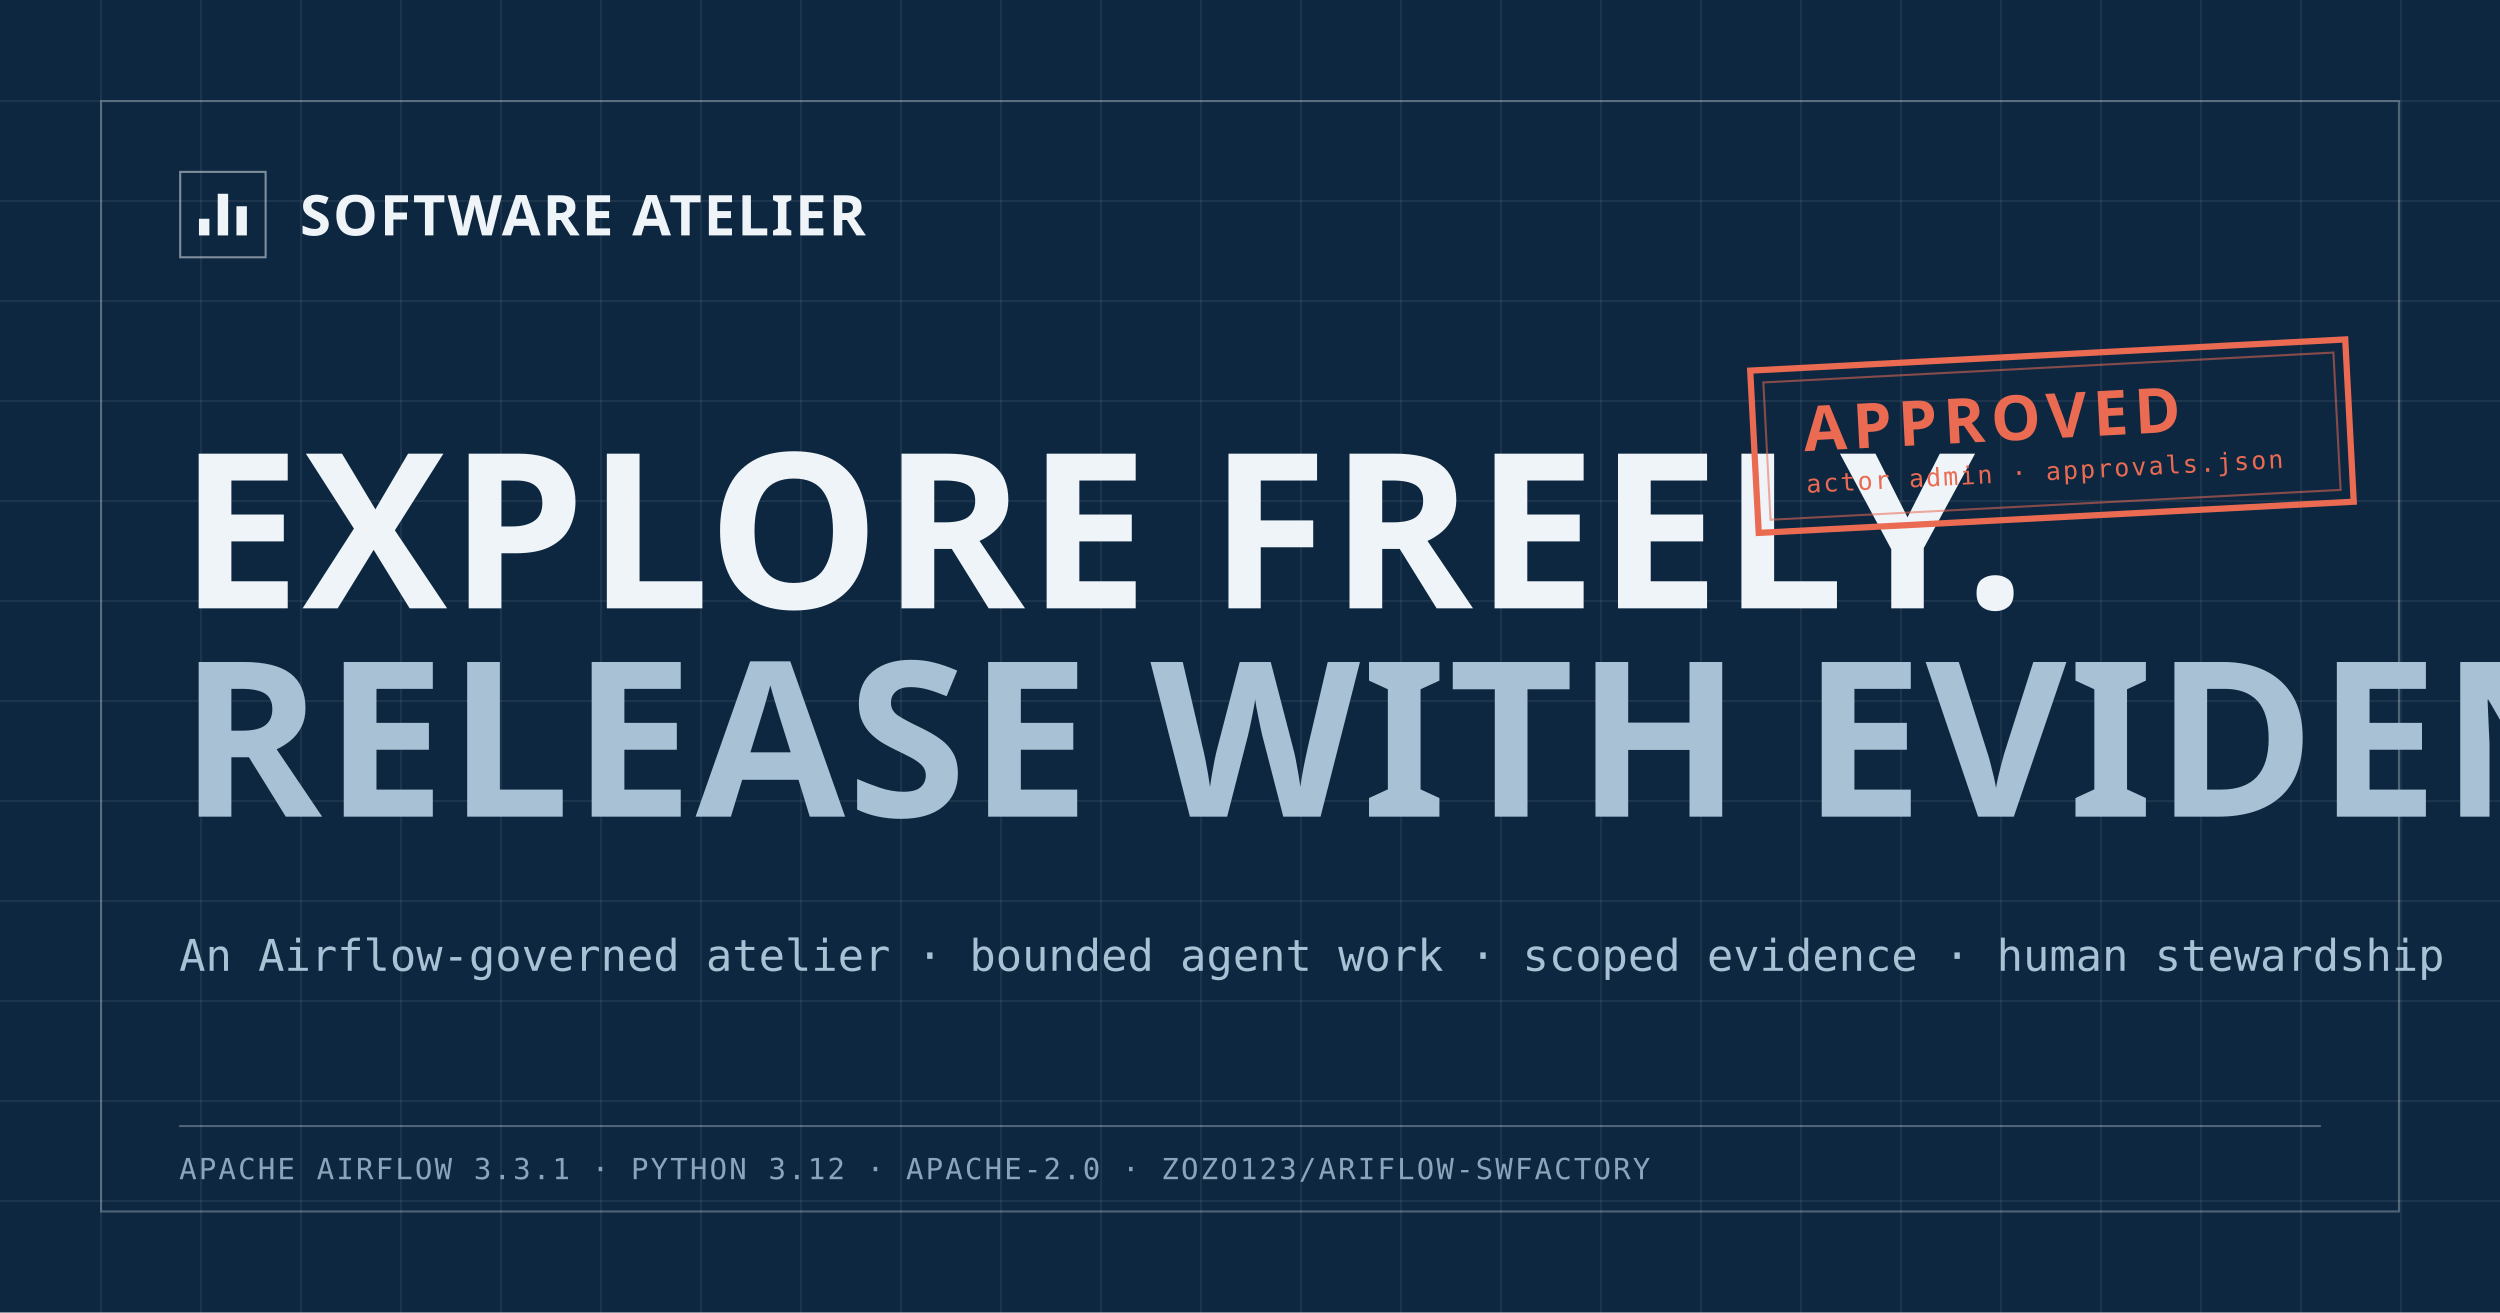
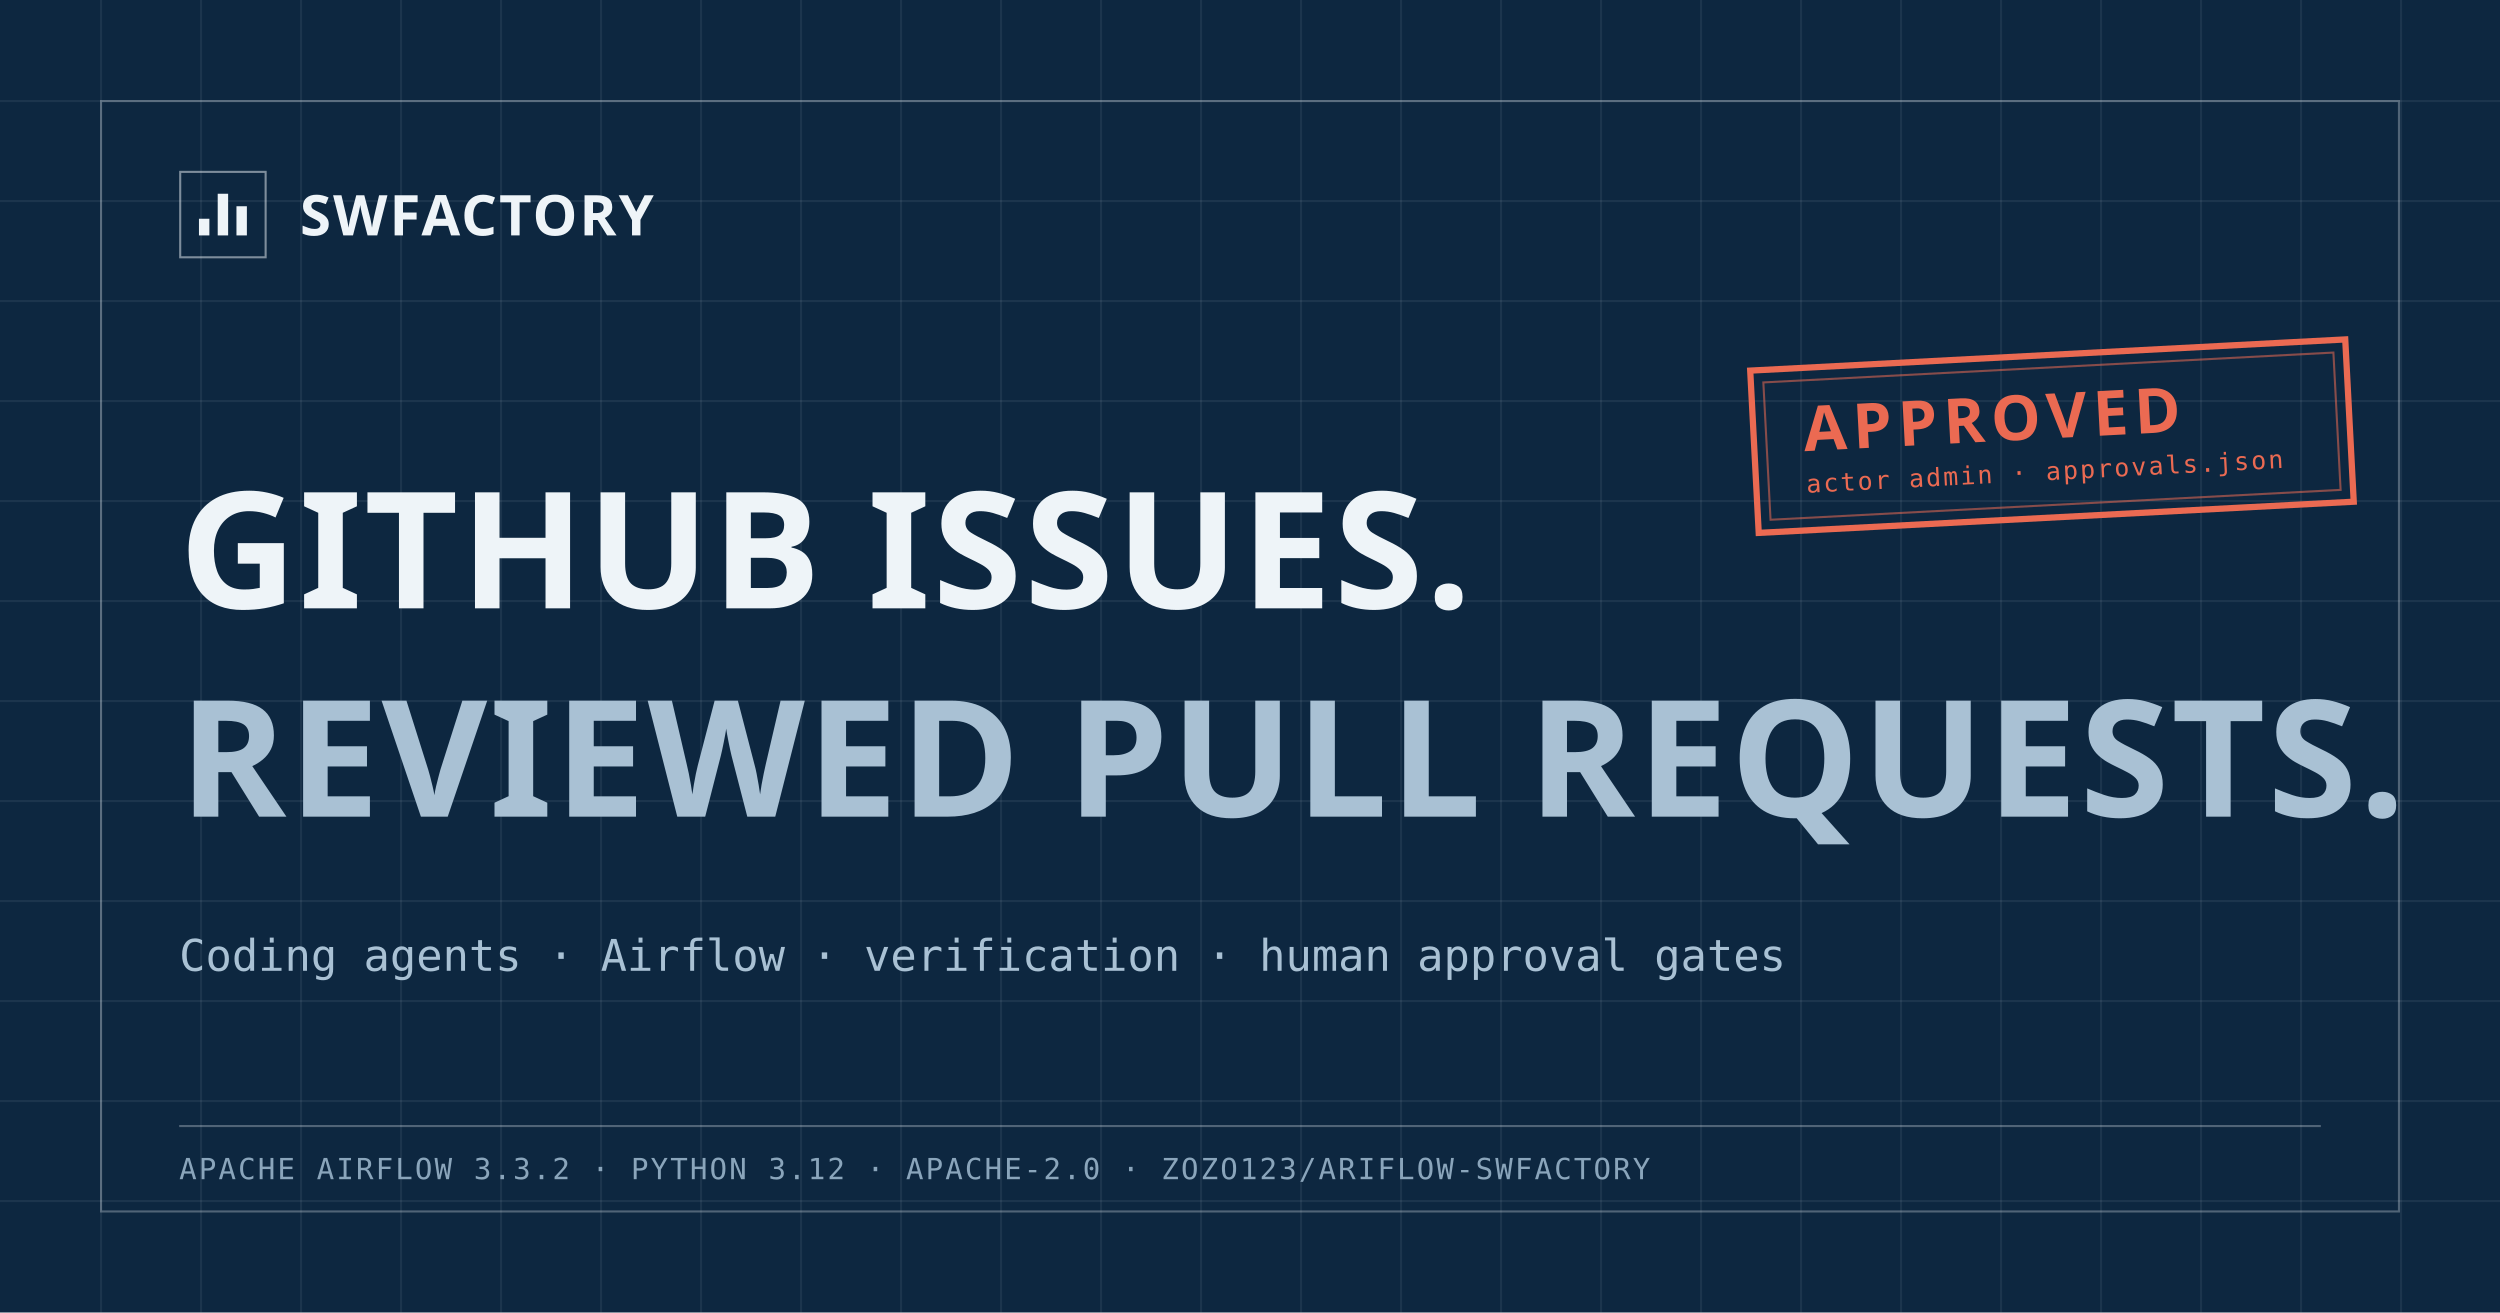
<svg xmlns="http://www.w3.org/2000/svg" viewBox="0 0 1200 630" role="img" aria-labelledby="title desc">
  <rect width="1200" height="630" fill="#0d2740" />
  <g stroke="#eef4f8" stroke-opacity=".07" stroke-width="1">
    <path d="M48.5 0v630M96.5 0v630M144.5 0v630M192.5 0v630M240.5 0v630M288.5 0v630M336.5 0v630M384.5 0v630M432.5 0v630M480.5 0v630M528.5 0v630M576.5 0v630M624.5 0v630M672.5 0v630M720.5 0v630M768.5 0v630M816.5 0v630M864.5 0v630M912.5 0v630M960.5 0v630M1008.5 0v630M1056.5 0v630M1104.5 0v630M1152.5 0v630" />
    <path d="M0 48.5h1200M0 96.5h1200M0 144.5h1200M0 192.5h1200M0 240.5h1200M0 288.5h1200M0 336.5h1200M0 384.5h1200M0 432.5h1200M0 480.5h1200M0 528.5h1200M0 576.5h1200" />
  </g>
  <rect x="48.5" y="48.5" width="1103" height="533" fill="none" stroke="#eef4f8" stroke-opacity=".3" />
  <g transform="translate(86 82)">
    <rect x=".5" y=".5" width="41" height="41" fill="none" stroke="#eef4f8" stroke-opacity=".5" />
    <path d="M12 31v-8m9 8V11m9 20v-14" stroke="#eef4f8" stroke-width="5" />
-     <text x="58" y="31" fill="#eef4f8" font-family="'IBM Plex Sans Condensed', 'Arial Narrow', sans-serif" font-size="27" font-weight="700" letter-spacing="1">SOFTWARE ATELIER</text>
+     <text x="58" y="31" fill="#eef4f8" font-family="'IBM Plex Sans Condensed', 'Arial Narrow', sans-serif" font-size="27" font-weight="700" letter-spacing="1">SWFACTORY</text>
  </g>
-   <text x="86" y="292" fill="#eef4f8" font-family="'IBM Plex Sans Condensed', 'Arial Narrow', sans-serif" font-size="104" font-weight="700" letter-spacing="1">EXPLORE FREELY.</text>
-   <text x="86" y="392" fill="#a9c1d4" font-family="'IBM Plex Sans Condensed', 'Arial Narrow', sans-serif" font-size="104" font-weight="700" letter-spacing="1">RELEASE WITH EVIDENCE.</text>
-   <text x="86" y="466" fill="#a9c1d4" font-family="'IBM Plex Mono', monospace" font-size="21">An Airflow-governed atelier · bounded agent work · scoped evidence · human stewardship</text>
+   <text x="86" y="292" fill="#eef4f8" font-family="'IBM Plex Sans Condensed', 'Arial Narrow', sans-serif" font-size="78" font-weight="700" letter-spacing="1">GITHUB ISSUES.</text>
+   <text x="86" y="392" fill="#a9c1d4" font-family="'IBM Plex Sans Condensed', 'Arial Narrow', sans-serif" font-size="78" font-weight="700" letter-spacing="1">REVIEWED PULL REQUESTS.</text>
+   <text x="86" y="466" fill="#a9c1d4" font-family="'IBM Plex Mono', monospace" font-size="21">Coding agents · Airflow · verification · human approval gates</text>
  <g transform="translate(838 176) rotate(-3)">
    <rect x="2" y="2" width="286" height="78" fill="none" stroke="#eb6a52" stroke-width="3" />
    <rect x="8" y="8" width="274" height="66" fill="none" stroke="#eb6a52" stroke-opacity=".55" />
    <text x="26" y="42" fill="#eb6a52" font-family="'IBM Plex Sans Condensed', 'Arial Narrow', sans-serif" font-size="30" font-weight="700" letter-spacing="3">APPROVED</text>
    <text x="26" y="62" fill="#eb6a52" font-family="'IBM Plex Mono', monospace" font-size="12" letter-spacing="1">actor admin · approvals.json</text>
  </g>
  <g transform="translate(86 540)">
    <path d="M0 .5h1028" stroke="#eef4f8" stroke-opacity=".3" />
-     <text x="0" y="26" fill="#8aa5bb" font-family="'IBM Plex Mono', monospace" font-size="14" letter-spacing="1">APACHE AIRFLOW 3.3.1 · PYTHON 3.12 · APACHE-2.0 · ZOZO123/ARIFLOW-SWFACTORY</text>
+     <text x="0" y="26" fill="#8aa5bb" font-family="'IBM Plex Mono', monospace" font-size="14" letter-spacing="1">APACHE AIRFLOW 3.3.2 · PYTHON 3.12 · APACHE-2.0 · ZOZO123/ARIFLOW-SWFACTORY</text>
  </g>
</svg>
